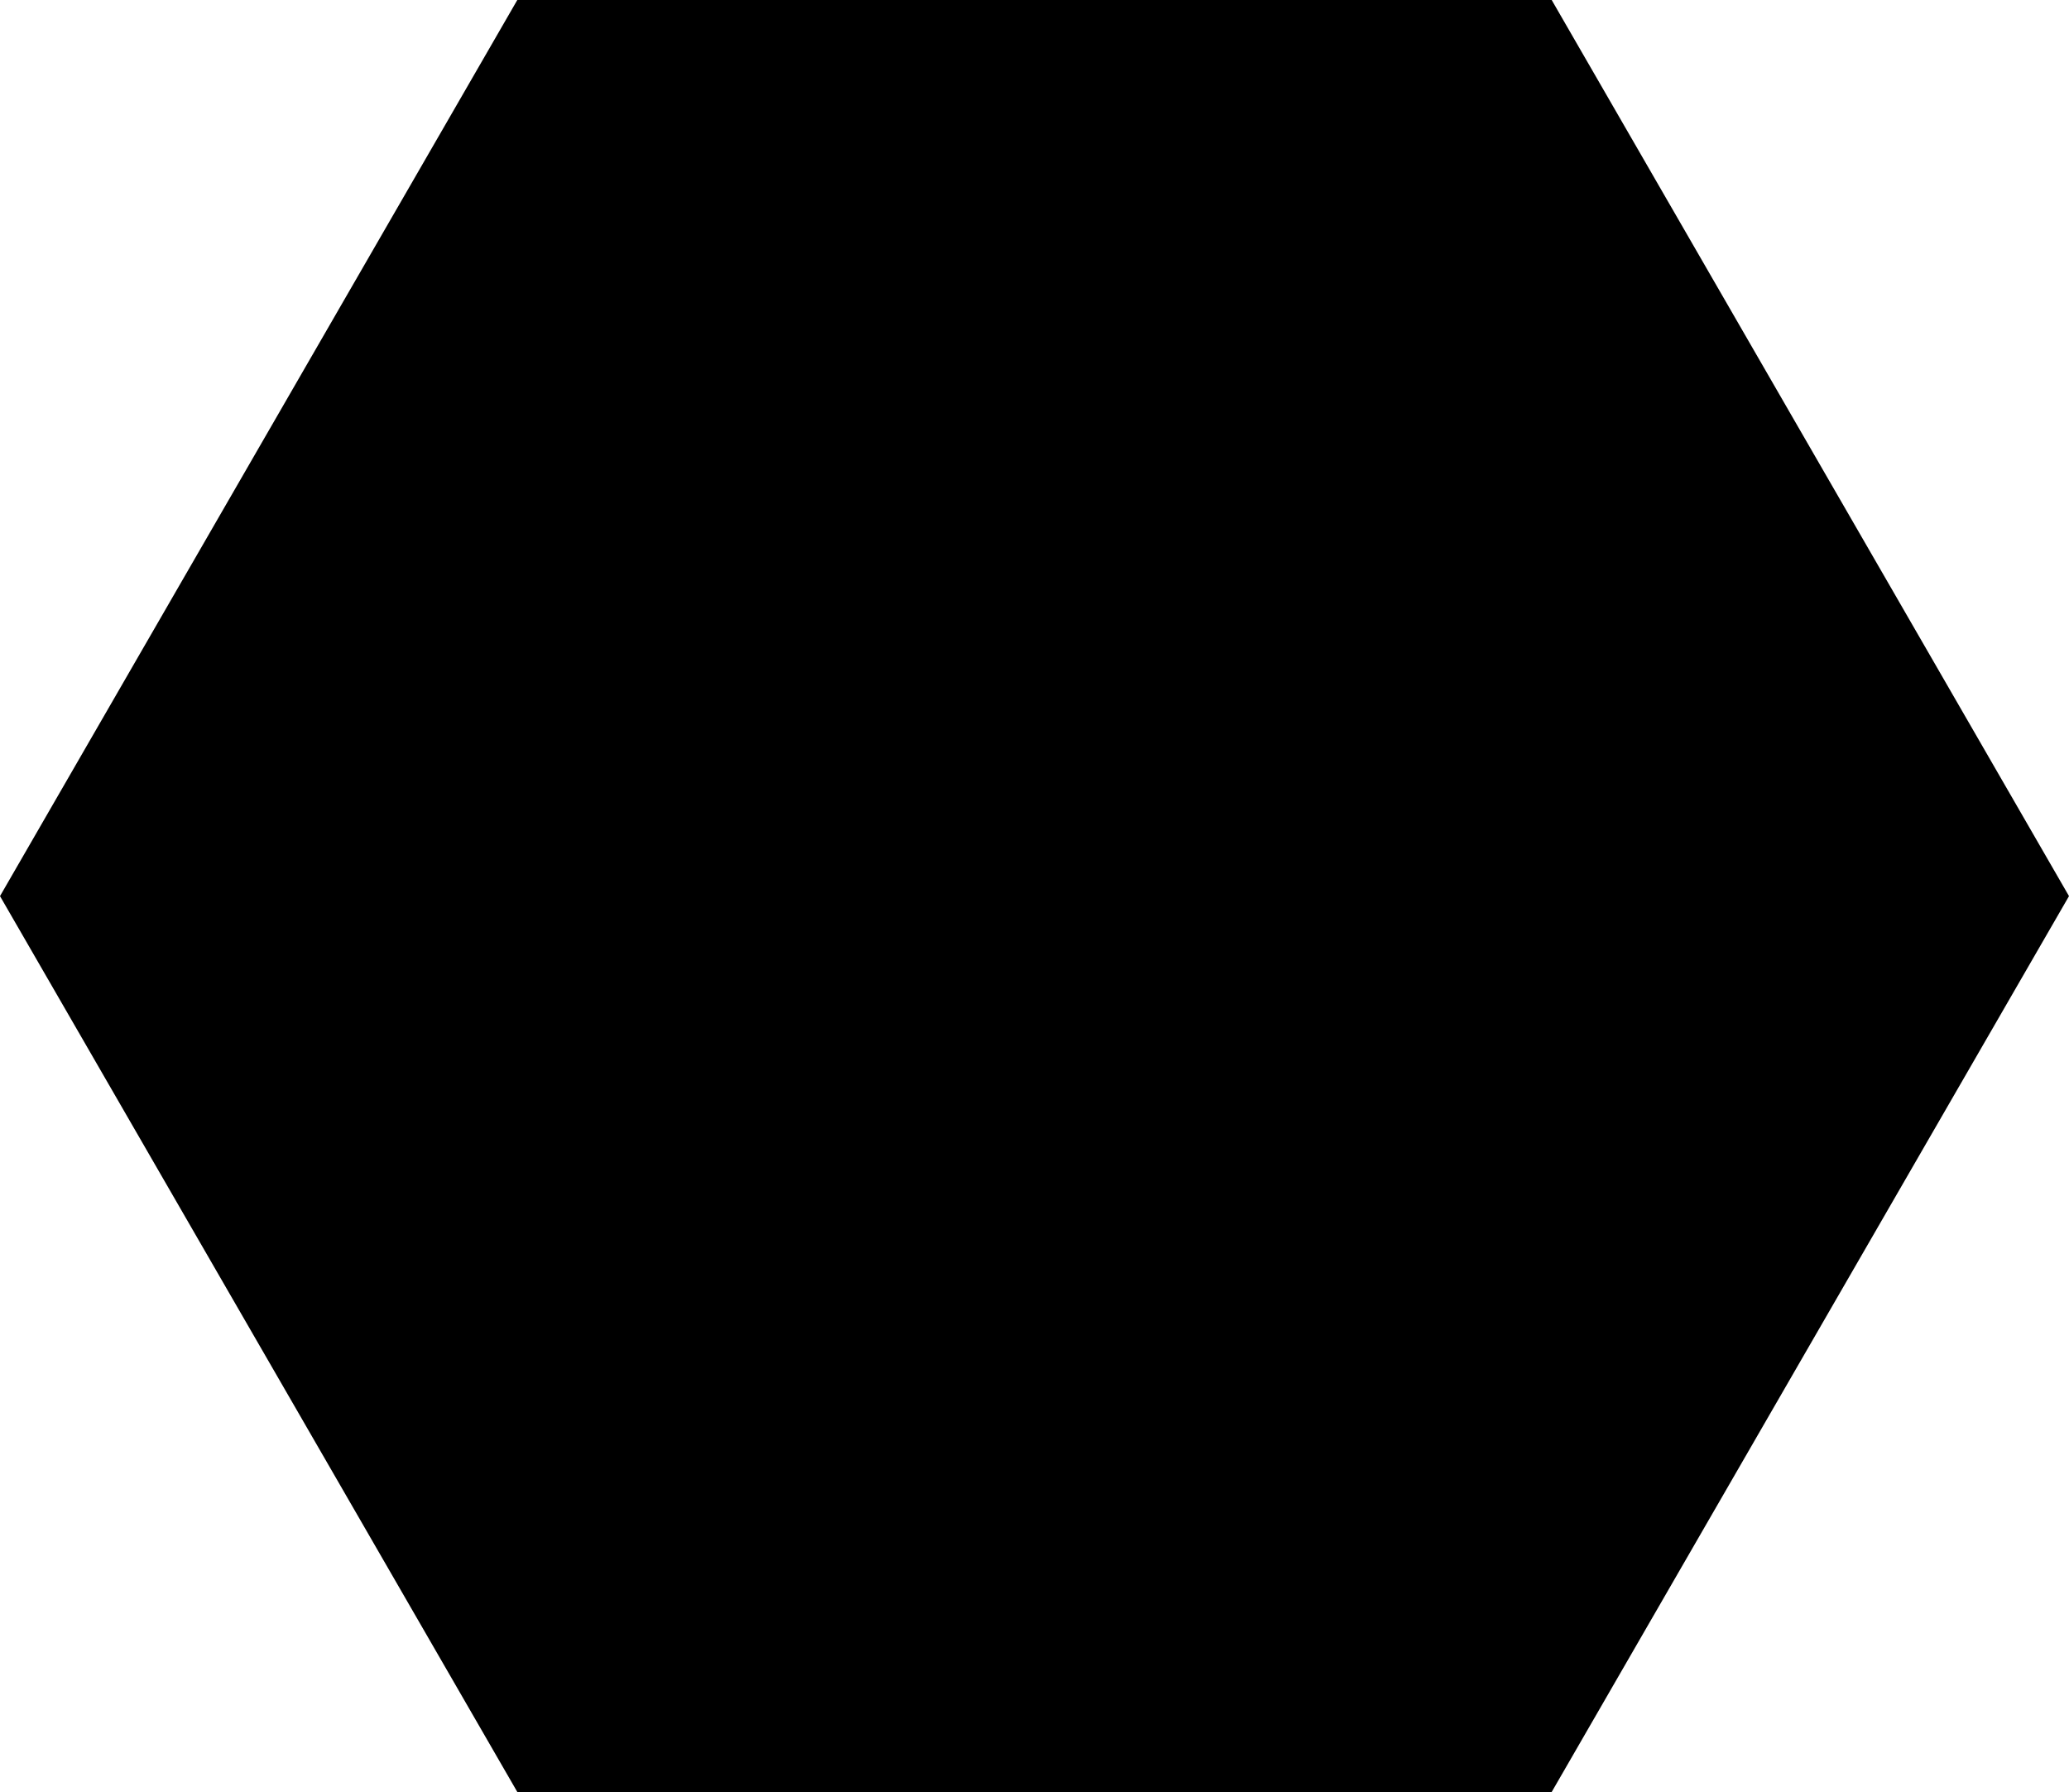
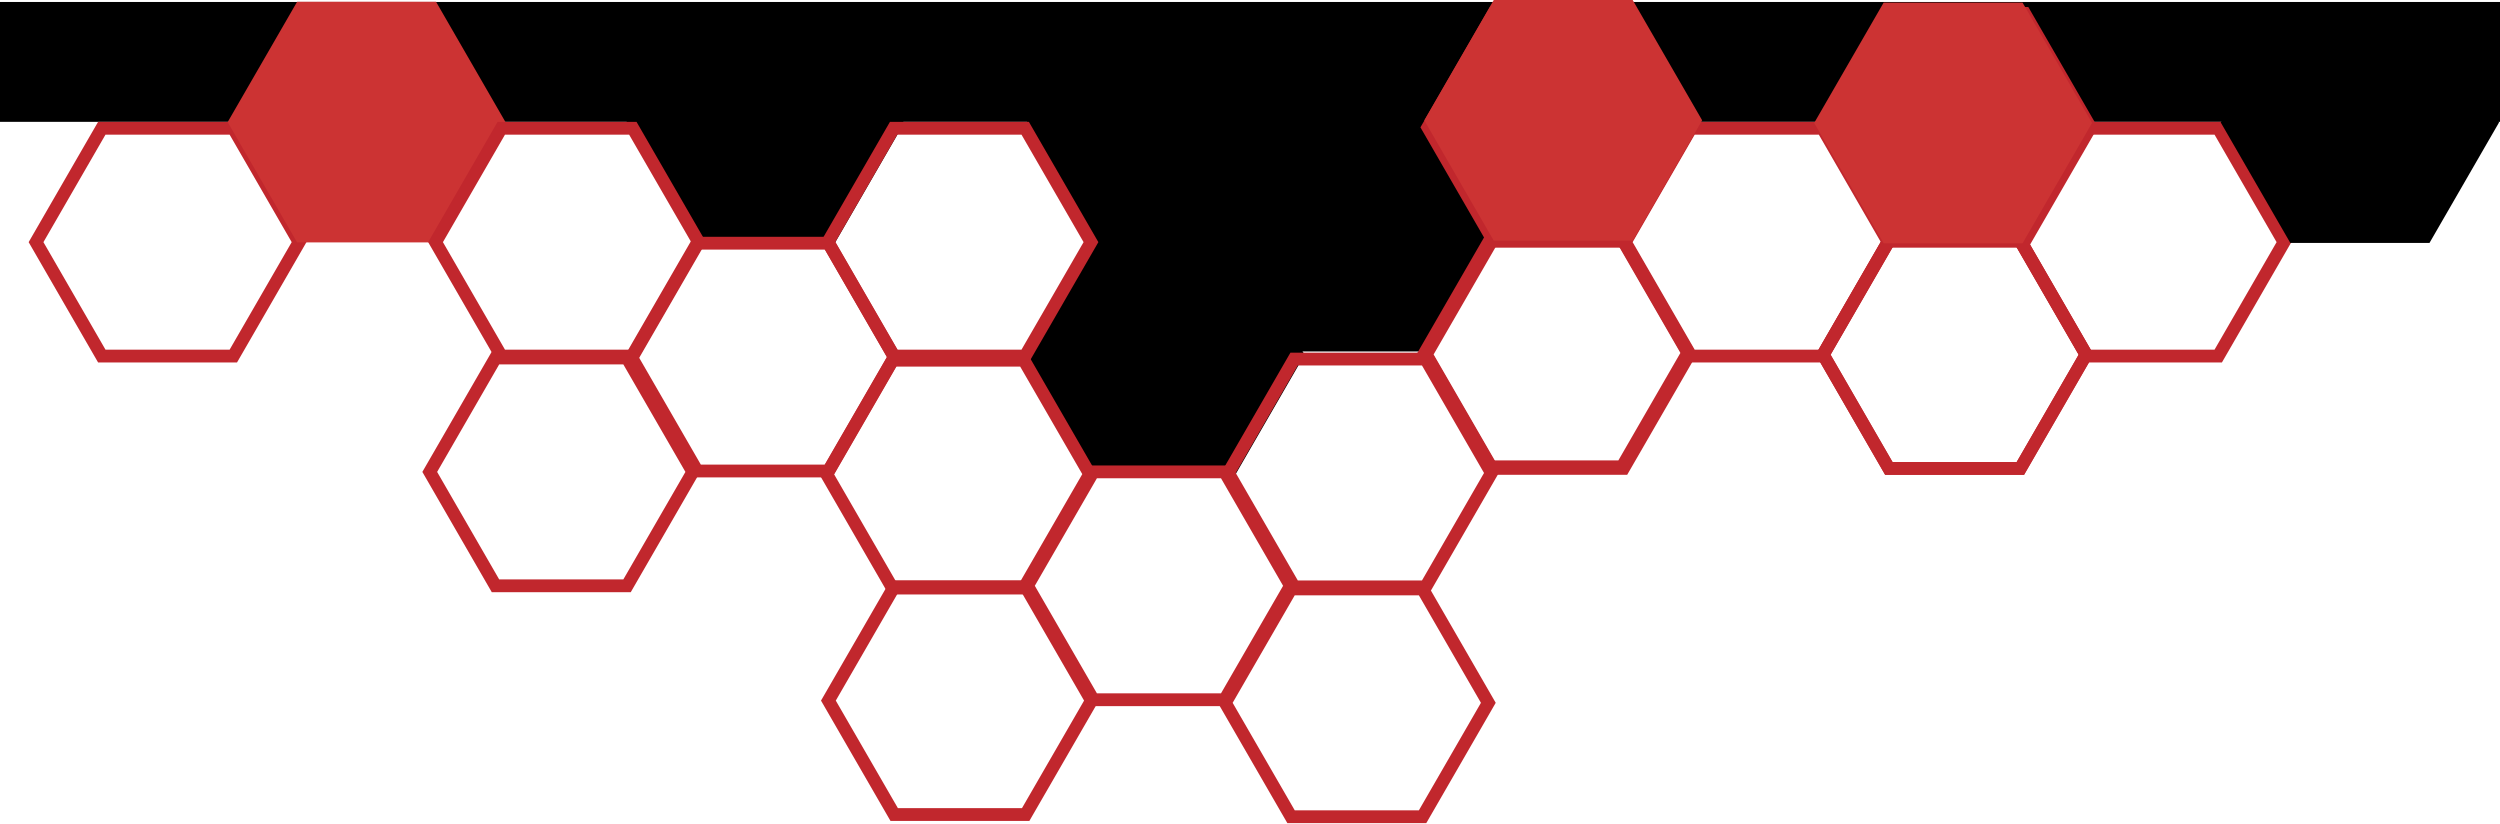
- <svg xmlns="http://www.w3.org/2000/svg" viewBox="0 0 82.83 71.73">
+ <svg xmlns="http://www.w3.org/2000/svg" viewBox="0 0 949 312.46">
+   <defs>
+     <style>.cls-1{fill:none;}.cls-1,.cls-3{stroke:#c1272d;}.cls-1,.cls-2,.cls-3{stroke-miterlimit:10;stroke-width:4.86px;}.cls-2{fill:#c33;stroke:#c33;}.cls-3{fill:#900;}</style>
+   </defs>
  <g id="Layer_2" data-name="Layer 2">
    <g id="Layer_1-2" data-name="Layer 1">
-       <polygon points="62.12 0 20.71 0 0 35.87 20.71 71.73 62.12 71.73 82.83 35.87 62.12 0" />
+       <polygon points="539.81 41.93 486.99 41.93 460.58 87.67 486.99 133.41 539.81 133.41 566.22 87.67 539.81 41.93" />
+       <polygon points="468.81 88.93 415.99 88.93 389.58 134.67 415.99 180.41 468.81 180.41 495.22 134.67 468.81 88.93" />
+       <polygon points="468.81 0.93 415.99 0.93 389.58 46.67 415.99 92.41 468.81 92.41 495.22 46.67 468.81 0.93" />
+       <polygon points="316.81 0.93 263.99 0.93 237.58 46.67 263.99 92.41 316.81 92.41 343.22 46.67 316.81 0.93" />
+       <rect y="0.75" width="949" height="45.5" />
+       <polygon class="cls-1" points="238.02 135.9 188.09 135.9 163.13 179.14 188.09 222.38 238.02 222.38 262.99 179.14 238.02 135.9" />
+       <polygon class="cls-1" points="314.57 92.32 264.64 92.32 239.68 135.56 264.64 178.8 314.57 178.8 339.54 135.56 314.57 92.32" />
+       <polygon class="cls-1" points="388.67 136.74 338.75 136.74 313.78 179.98 338.75 223.22 388.67 223.22 413.64 179.98 388.67 136.74" />
+       <polygon class="cls-1" points="389.35 222.71 339.43 222.71 314.46 265.95 339.43 309.19 389.35 309.19 414.32 265.95 389.35 222.71" />
+       <polygon class="cls-1" points="464.9 179.13 414.98 179.13 390.01 222.37 414.98 265.61 464.9 265.61 489.87 222.37 464.9 179.13" />
+       <polygon class="cls-1" points="540.01 223.55 490.08 223.55 465.11 266.79 490.08 310.03 540.01 310.03 564.97 266.79 540.01 223.55" />
+       <polygon class="cls-1" points="541.18 136.3 491.25 136.3 466.28 179.54 491.25 222.78 541.18 222.78 566.14 179.54 541.18 136.3" />
+       <polygon class="cls-1" points="615.73 90.72 565.8 90.72 540.83 133.96 565.8 177.2 615.73 177.2 640.69 133.96 615.73 90.72" />
+       <polygon class="cls-1" points="766.93 91.32 717 91.32 692.04 134.56 717 177.8 766.93 177.8 791.9 134.56 766.93 91.32" />
+       <polygon class="cls-1" points="88.57 48.68 38.64 48.68 13.68 91.92 38.64 135.16 88.57 135.16 113.53 91.92 88.57 48.68" />
+       <polygon class="cls-2" points="164.12 3.1 114.19 3.1 89.23 46.34 114.19 89.58 164.12 89.58 189.08 46.34 164.12 3.1" />
+       <polygon class="cls-1" points="240.22 48.68 190.29 48.68 165.33 91.92 190.29 135.16 240.22 135.16 265.19 91.92 240.22 48.68" />
+       <polygon class="cls-1" points="389.16 48.68 339.23 48.68 314.27 91.92 339.23 135.16 389.16 135.16 414.13 91.92 389.16 48.68" />
+       <polygon class="cls-1" points="616.28 91.32 566.35 91.32 541.39 134.56 566.35 177.8 616.28 177.8 641.24 134.56 616.28 91.32" />
+       <polygon class="cls-1" points="691.83 48.68 641.9 48.68 616.94 91.92 641.9 135.16 691.83 135.16 716.79 91.92 691.83 48.68" />
+       <polygon class="cls-1" points="766.93 91.34 717 91.34 692.04 134.58 717 177.82 766.93 177.82 791.9 134.58 766.93 91.34" />
+       <polygon class="cls-1" points="842.04 48.68 792.11 48.68 767.14 91.92 792.11 135.16 842.04 135.16 867 91.92 842.04 48.68" />
+       <polygon class="cls-3" points="616.89 5.1 566.97 5.1 542 48.34 566.97 91.58 616.89 91.58 641.86 48.34 616.89 5.1" />
+       <polygon class="cls-1" points="768.55 5.1 718.62 5.1 693.65 48.34 718.62 91.58 768.55 91.58 793.51 48.34 768.55 5.1" />
+       <polygon points="922.23 0.75 869.41 0.75 843 46.49 869.41 92.23 922.23 92.23 948.63 46.49 922.23 0.75" />
+       <polygon class="cls-2" points="766.36 3.43 716.43 3.43 691.47 46.67 716.43 89.91 766.36 89.91 791.33 46.67 766.36 3.43" />
+       <polygon class="cls-2" points="618.36 2.43 568.43 2.43 543.47 45.67 568.43 88.91 618.36 88.91 643.33 45.67 618.36 2.43" />
    </g>
  </g>
</svg>
